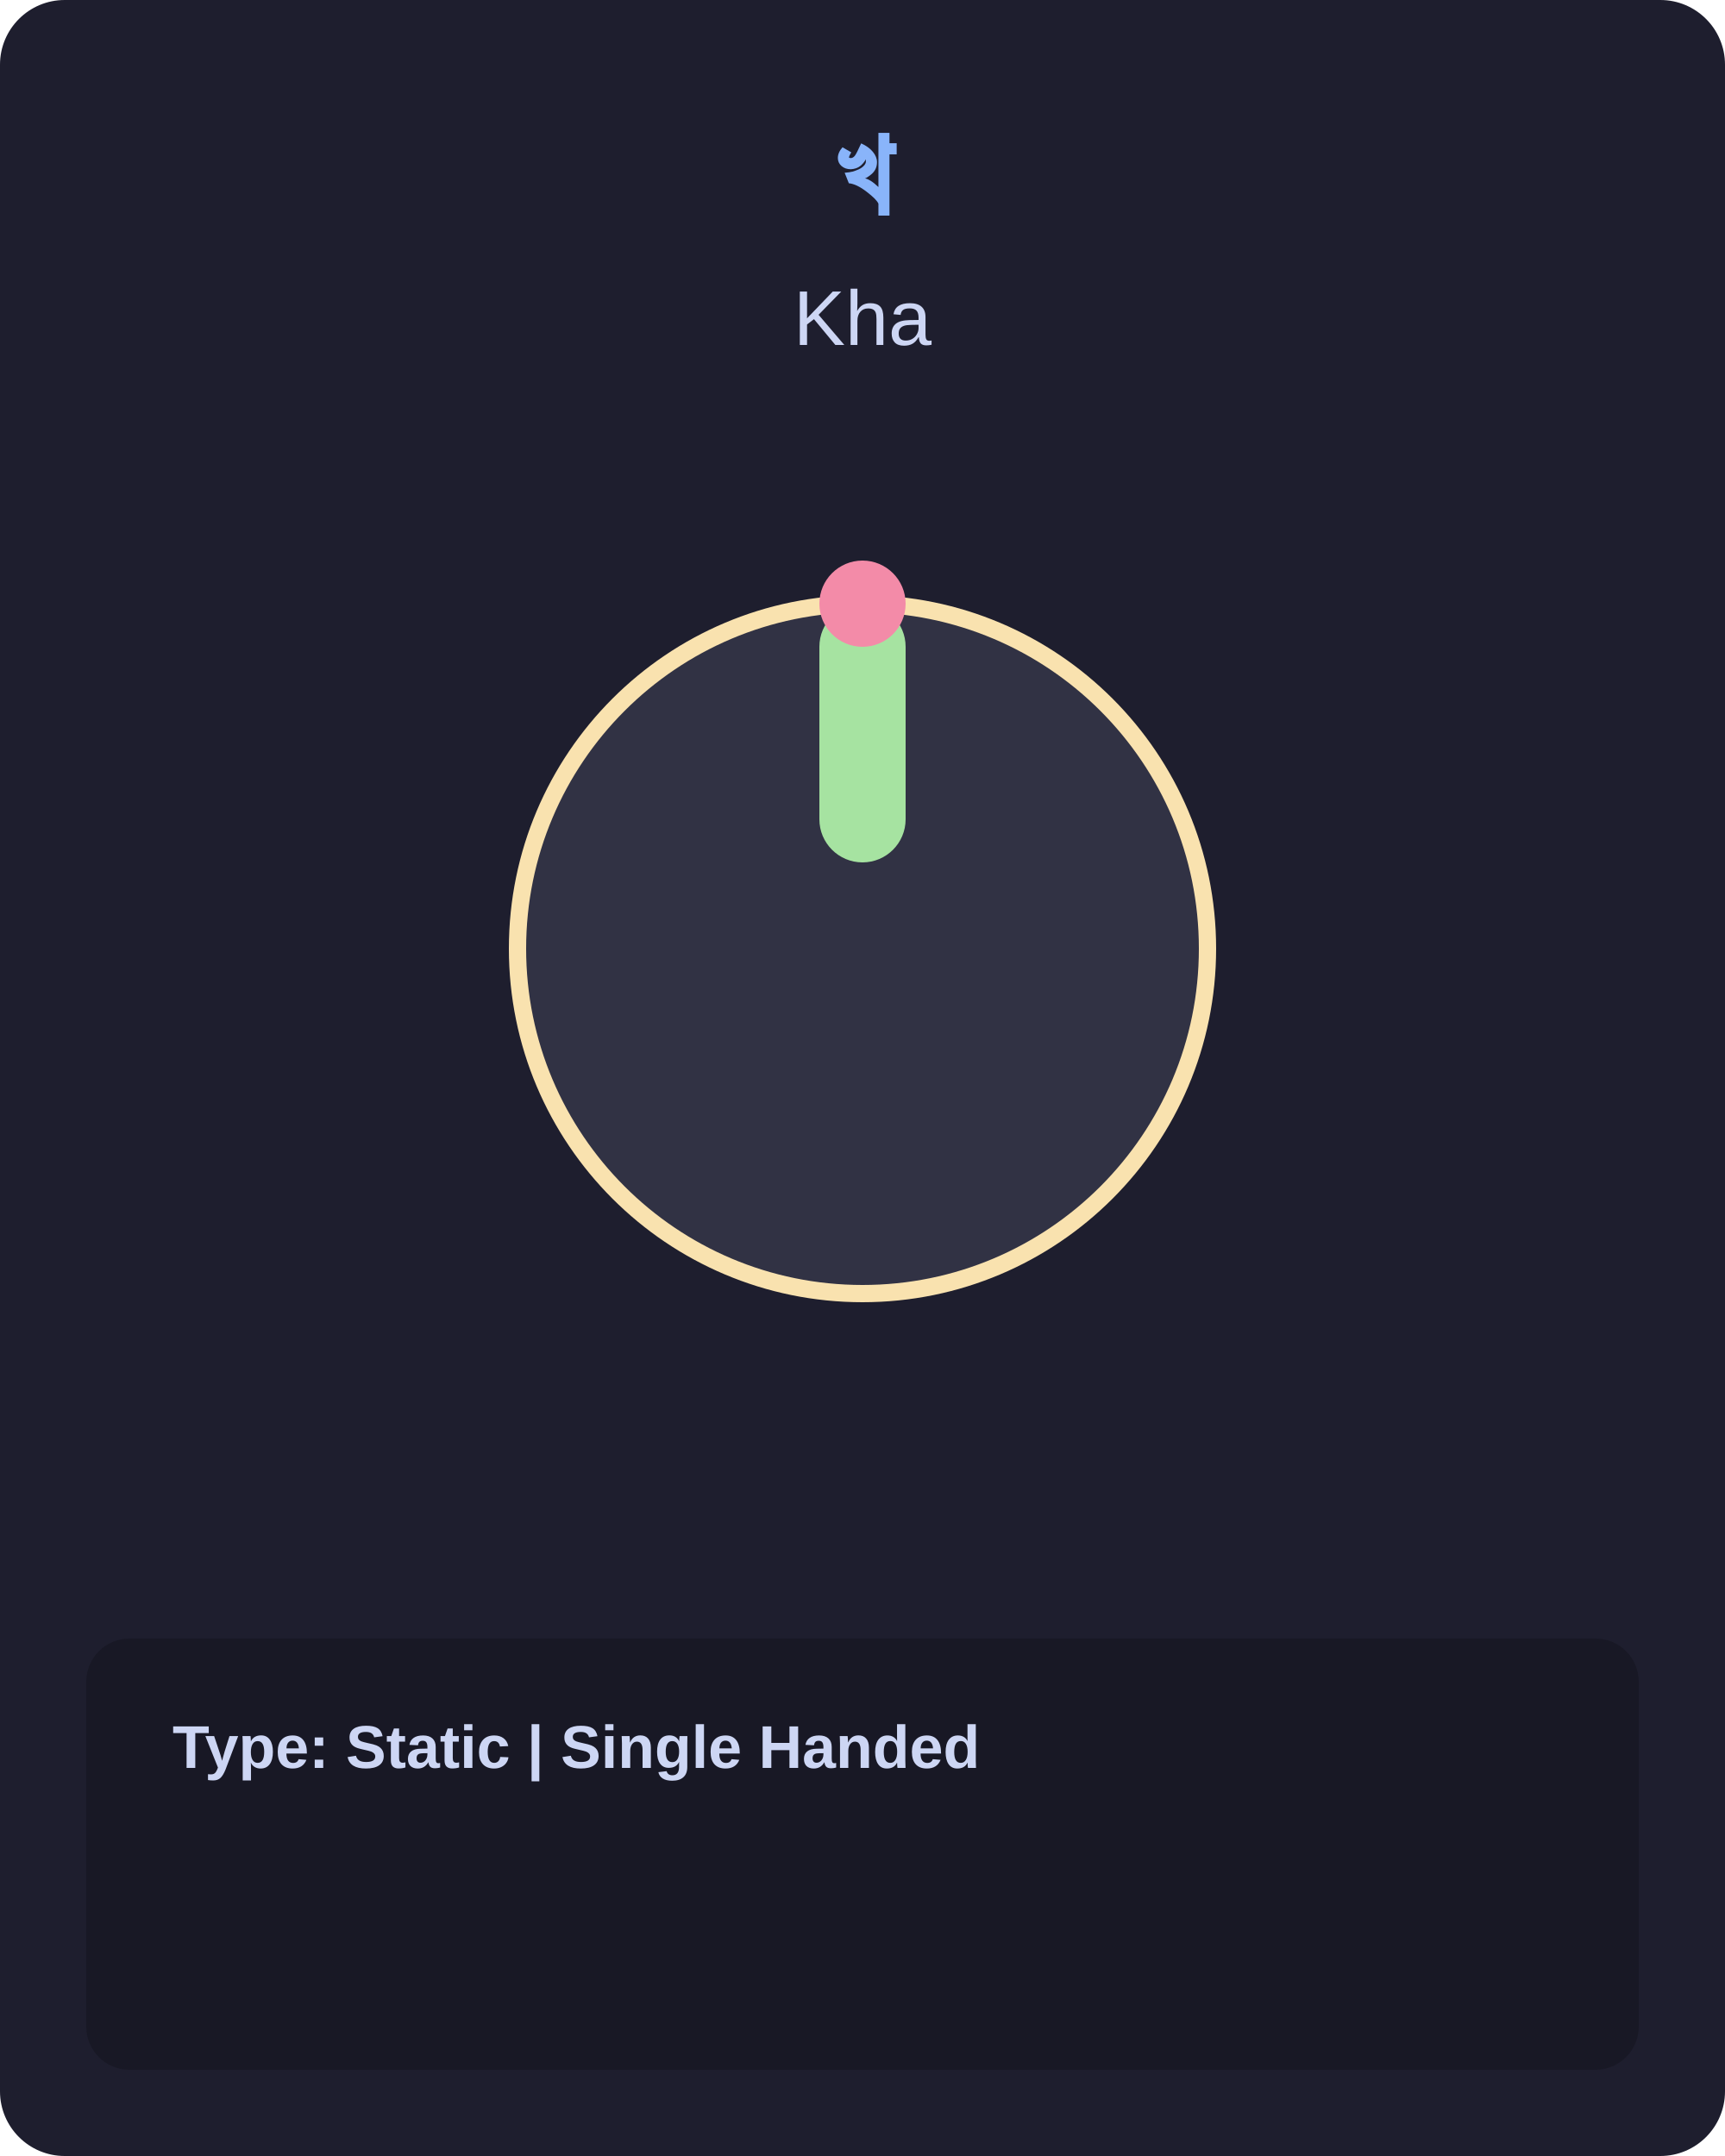
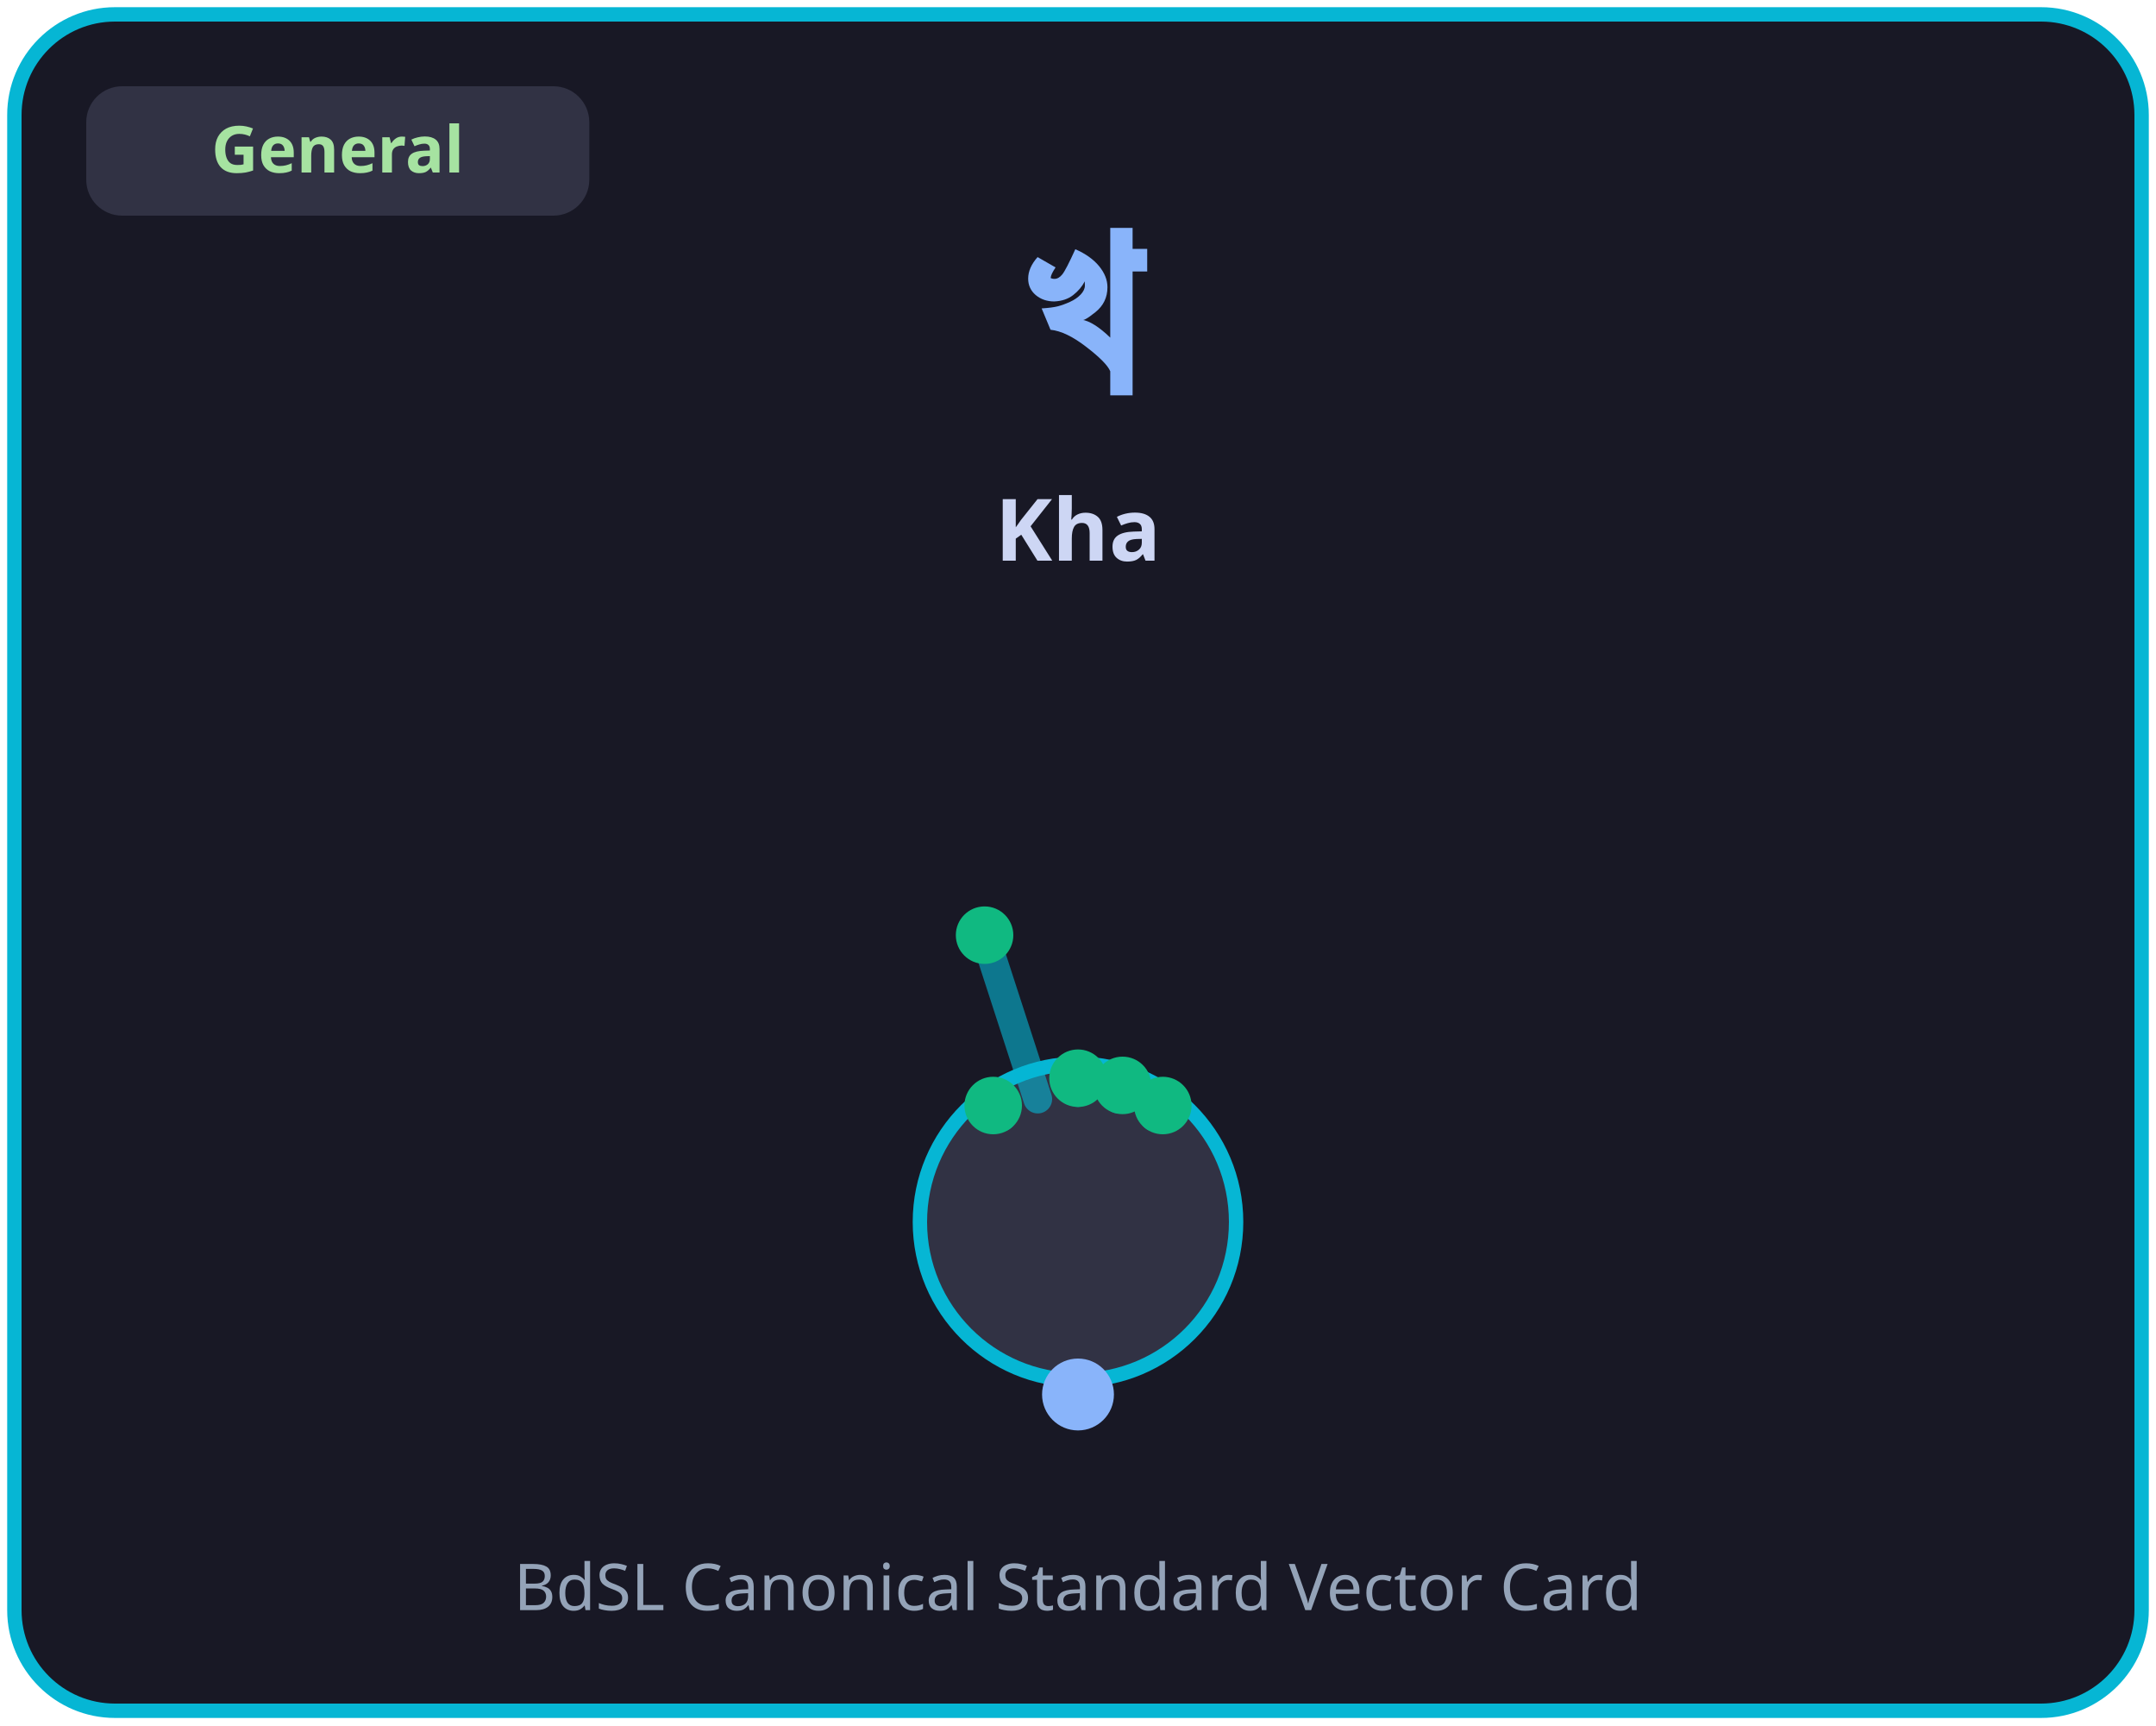
- <svg xmlns="http://www.w3.org/2000/svg" width="400" height="500">
-   <rect width="100%" height="100%" rx="15" fill="#1E1E2E" />
-   <text x="200" y="50" font-family="Arial, sans-serif" font-size="28" font-weight="bold" fill="#89B4FA" text-anchor="middle">খ</text>
-   <text x="200" y="80" font-family="Arial, sans-serif" font-size="18" fill="#CDD6F4" text-anchor="middle">Kha</text>
-   <circle cx="200" cy="220" r="80" fill="#313244" stroke="#F9E2AF" stroke-width="4" />
-   <rect x="190" y="140" width="20" height="60" rx="10" fill="#A6E3A1" />
-   <circle cx="200" cy="140" r="10" fill="#F38BA8" />
-   <rect x="20" y="380" width="360" height="100" rx="10" fill="#181825" />
-   <text x="40" y="410" font-family="Arial, sans-serif" font-size="14" fill="#CDD6F4" font-weight="bold">Type: Static | Single Handed</text>
-   <text x="40" y="440" font-family="Arial, sans-serif" font-size="12" fill="#A6ADC8">
-         
-     </text>
-   <text x="40" y="460" font-family="Arial, sans-serif" font-size="12" fill="#A6ADC8">
-         
-     </text>
+ <svg xmlns="http://www.w3.org/2000/svg" viewBox="0 0 300 240" width="300" height="240">
+   <rect width="296" height="236" x="2" y="2" rx="14" fill="#181825" stroke="#06B6D4" stroke-width="2" />
+   <rect x="12" y="12" width="70" height="18" rx="5" fill="#313244" />
+   <text x="47" y="24" fill="#A6E3A1" font-family="Segoe UI, sans-serif" font-size="9" font-weight="bold" text-anchor="middle">General</text>
+   <text x="150" y="55" fill="#89B4FA" font-family="SolaimanLipi, Arial, sans-serif" font-size="34" font-weight="bold" text-anchor="middle">খ</text>
+   <text x="150" y="78" fill="#CDD6F4" font-family="Segoe UI, sans-serif" font-size="12" font-weight="bold" text-anchor="middle">Kha</text>
+   <g transform="translate(0, 10)">
+     <circle cx="150" cy="160" r="22" fill="#313244" stroke="#06B6D4" stroke-width="2" />
+     <circle cx="150" cy="184" r="5" fill="#89B4FA" />
+     <line x1="139.4" y1="145.4" x2="138.2" y2="143.8" stroke="rgba(6, 182, 212, 0.6)" stroke-width="4" stroke-linecap="round" />
+     <circle cx="138.2" cy="143.8" r="4" fill="#10B981" />
+     <line x1="144.4" y1="142.9" x2="137.0" y2="120.1" stroke="rgba(6, 182, 212, 0.6)" stroke-width="4" stroke-linecap="round" />
+     <circle cx="137.0" cy="120.1" r="4" fill="#10B981" />
+     <line x1="150.0" y1="142.0" x2="150.0" y2="140.0" stroke="rgba(6, 182, 212, 0.6)" stroke-width="4" stroke-linecap="round" />
+     <circle cx="150.0" cy="140.0" r="4" fill="#10B981" />
+     <line x1="155.6" y1="142.9" x2="156.2" y2="141.0" stroke="rgba(6, 182, 212, 0.6)" stroke-width="4" stroke-linecap="round" />
+     <circle cx="156.2" cy="141.0" r="4" fill="#10B981" />
+     <line x1="160.6" y1="145.4" x2="161.8" y2="143.8" stroke="rgba(6, 182, 212, 0.6)" stroke-width="4" stroke-linecap="round" />
+     <circle cx="161.8" cy="143.8" r="4" fill="#10B981" />
+   </g>
+   <text x="150" y="224" fill="#94A3B8" font-family="Segoe UI, sans-serif" font-size="9" text-anchor="middle">BdSL Canonical Standard Vector Card</text>
</svg>
